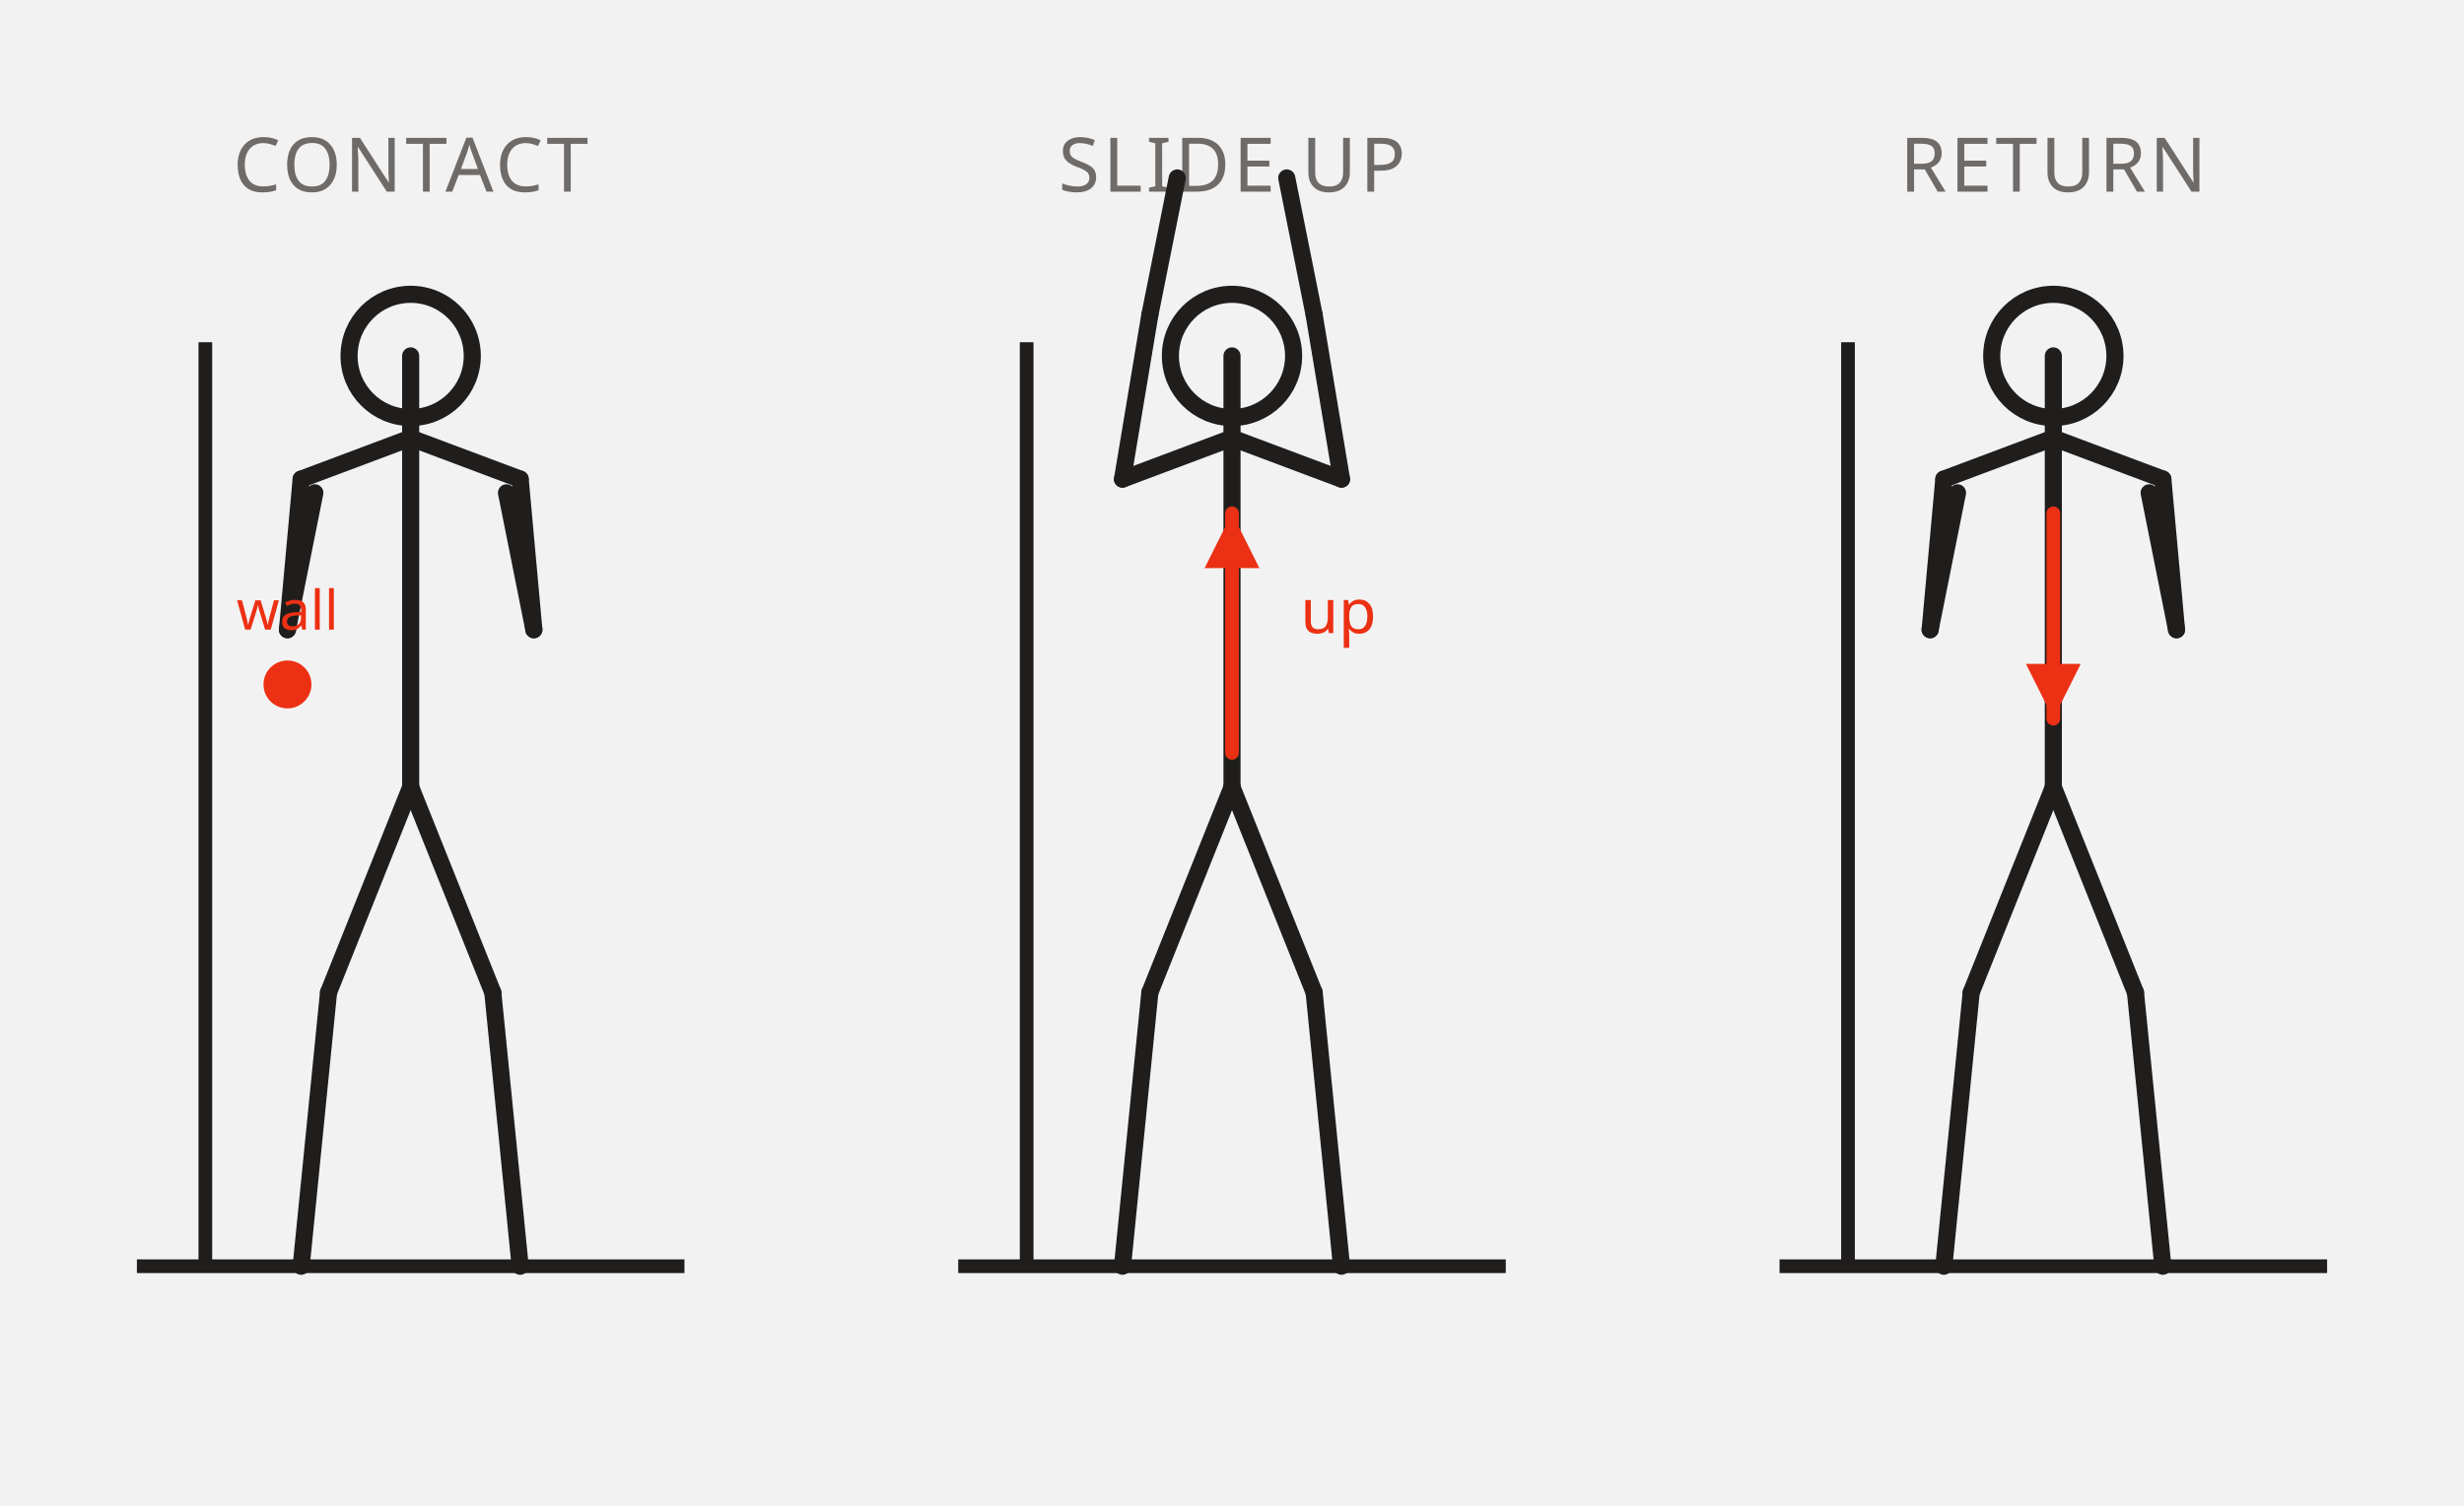
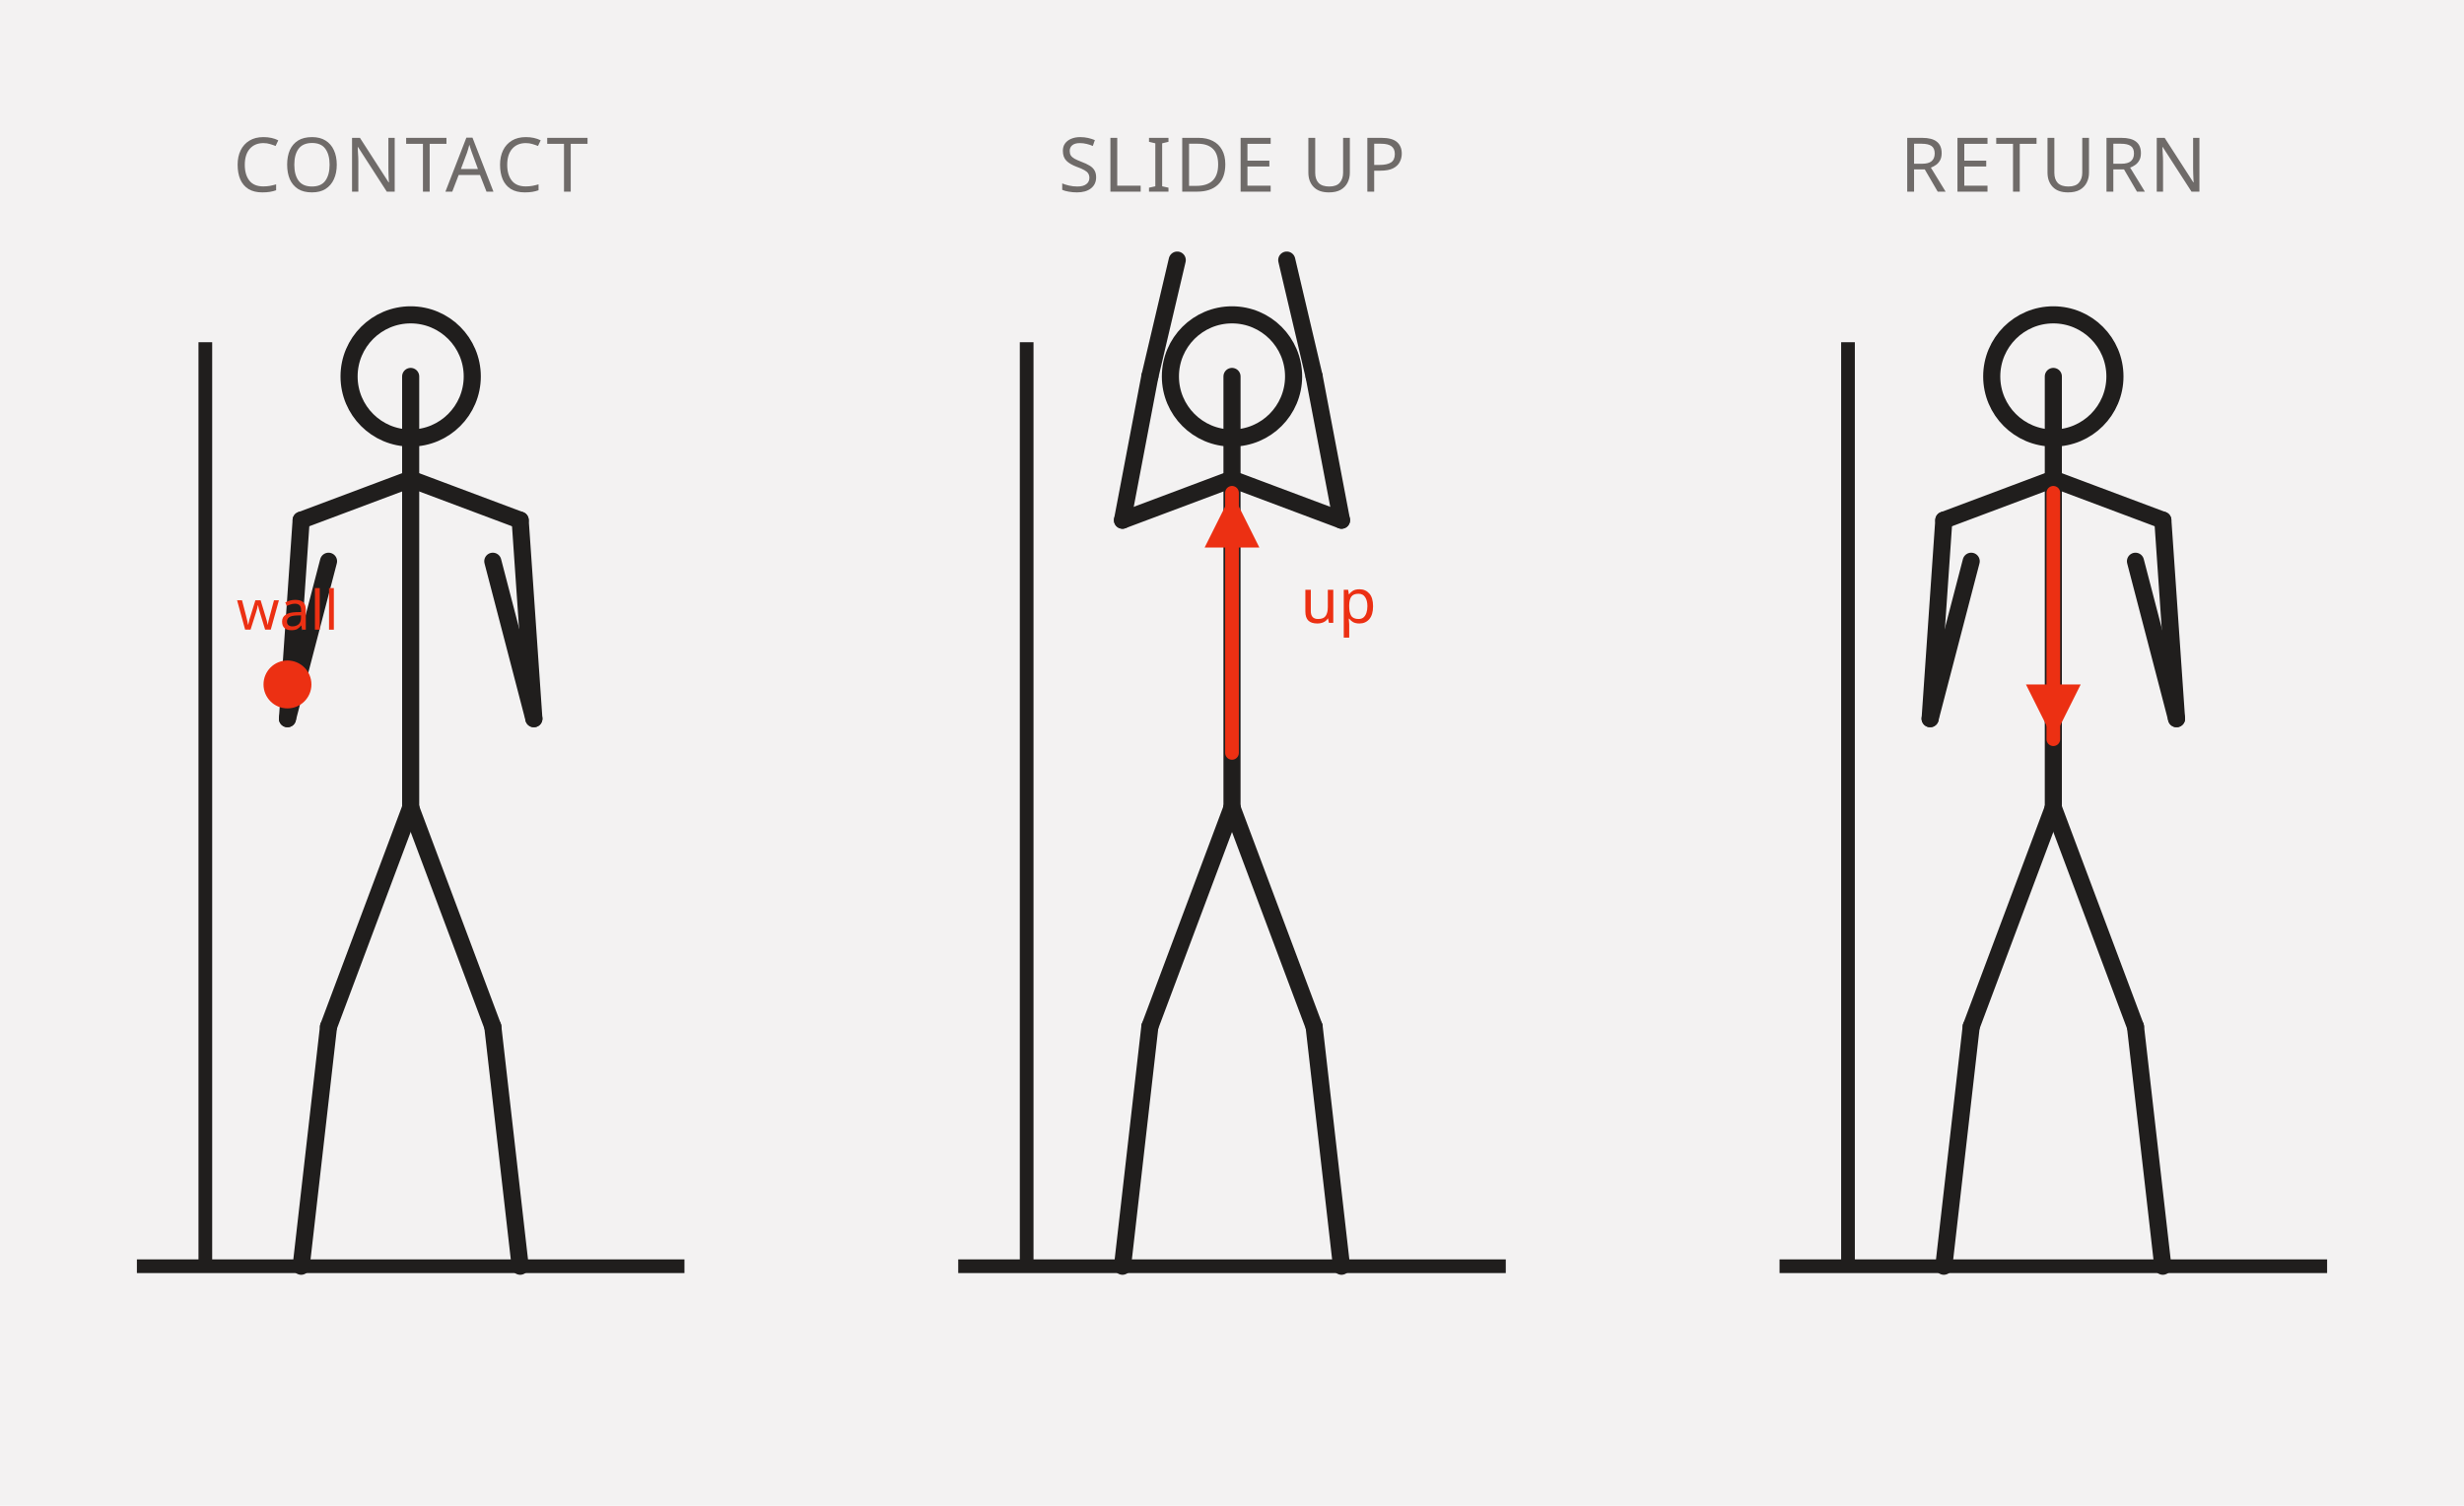
<svg xmlns="http://www.w3.org/2000/svg" viewBox="0 0 360 220" fill="none" role="img" aria-label="Wall angels: contact, slide up, return">
  <rect width="360" height="220" fill="#f3f2f2" />
  <text x="60" y="28" text-anchor="middle" fill="#6f6b69" font-family="Archivo, system-ui, sans-serif" font-size="11" letter-spacing="0.5">CONTACT</text>
  <text x="180" y="28" text-anchor="middle" fill="#6f6b69" font-family="Archivo, system-ui, sans-serif" font-size="11" letter-spacing="0.5">SLIDE UP</text>
  <text x="300" y="28" text-anchor="middle" fill="#6f6b69" font-family="Archivo, system-ui, sans-serif" font-size="11" letter-spacing="0.5">RETURN</text>
  <line x1="20" y1="185" x2="100" y2="185" stroke="#201e1d" stroke-width="2" />
  <line x1="140" y1="185" x2="220" y2="185" stroke="#201e1d" stroke-width="2" />
  <line x1="260" y1="185" x2="340" y2="185" stroke="#201e1d" stroke-width="2" />
  <line x1="30" y1="50" x2="30" y2="185" stroke="#201e1d" stroke-width="2" />
  <g stroke="#201e1d" stroke-width="2.5" stroke-linecap="round" stroke-linejoin="round" fill="none">
-     <circle cx="60" cy="52" r="9" />
-     <line x1="60" y1="52" x2="60" y2="64" />
-     <line x1="60" y1="64" x2="60" y2="115" />
-     <line x1="60" y1="64" x2="44" y2="70" />
-     <line x1="60" y1="64" x2="76" y2="70" />
-     <line x1="44" y1="70" x2="42" y2="92" />
-     <line x1="42" y1="92" x2="46" y2="72" />
-     <line x1="76" y1="70" x2="78" y2="92" />
-     <line x1="78" y1="92" x2="74" y2="72" />
-     <line x1="60" y1="115" x2="48" y2="145" />
-     <line x1="48" y1="145" x2="44" y2="185" />
-     <line x1="60" y1="115" x2="72" y2="145" />
-     <line x1="72" y1="145" x2="76" y2="185" />
+     <circle cx="60" cy="55" r="9" />
+     <line x1="60" y1="55" x2="60" y2="70" />
+     <line x1="60" y1="70" x2="60" y2="118" />
+     <line x1="60" y1="70" x2="44" y2="76" />
+     <line x1="60" y1="70" x2="76" y2="76" />
+     <line x1="44" y1="76" x2="42" y2="105" />
+     <line x1="42" y1="105" x2="48" y2="82" />
+     <line x1="76" y1="76" x2="78" y2="105" />
+     <line x1="78" y1="105" x2="72" y2="82" />
+     <line x1="60" y1="118" x2="48" y2="150" />
+     <line x1="48" y1="150" x2="44" y2="185" />
+     <line x1="60" y1="118" x2="72" y2="150" />
+     <line x1="72" y1="150" x2="76" y2="185" />
  </g>
  <circle cx="42" cy="100" r="3.5" fill="#ec3013" />
  <text x="42" y="92" text-anchor="middle" fill="#ec3013" font-family="Archivo, system-ui, sans-serif" font-size="8">wall</text>
  <line x1="150" y1="50" x2="150" y2="185" stroke="#201e1d" stroke-width="2" />
  <g stroke="#201e1d" stroke-width="2.5" stroke-linecap="round" stroke-linejoin="round" fill="none">
-     <circle cx="180" cy="52" r="9" />
-     <line x1="180" y1="52" x2="180" y2="64" />
-     <line x1="180" y1="64" x2="180" y2="115" />
-     <line x1="180" y1="64" x2="164" y2="70" />
-     <line x1="180" y1="64" x2="196" y2="70" />
-     <line x1="164" y1="70" x2="168" y2="46" />
-     <line x1="168" y1="46" x2="172" y2="26" />
-     <line x1="196" y1="70" x2="192" y2="46" />
-     <line x1="192" y1="46" x2="188" y2="26" />
-     <line x1="180" y1="115" x2="168" y2="145" />
-     <line x1="168" y1="145" x2="164" y2="185" />
-     <line x1="180" y1="115" x2="192" y2="145" />
-     <line x1="192" y1="145" x2="196" y2="185" />
+     <circle cx="180" cy="55" r="9" />
+     <line x1="180" y1="55" x2="180" y2="70" />
+     <line x1="180" y1="70" x2="180" y2="118" />
+     <line x1="180" y1="70" x2="164" y2="76" />
+     <line x1="180" y1="70" x2="196" y2="76" />
+     <line x1="164" y1="76" x2="168" y2="55" />
+     <line x1="168" y1="55" x2="172" y2="38" />
+     <line x1="196" y1="76" x2="192" y2="55" />
+     <line x1="192" y1="55" x2="188" y2="38" />
+     <line x1="180" y1="118" x2="168" y2="150" />
+     <line x1="168" y1="150" x2="164" y2="185" />
+     <line x1="180" y1="118" x2="192" y2="150" />
+     <line x1="192" y1="150" x2="196" y2="185" />
  </g>
-   <path d="M180 110 L180 75" stroke="#ec3013" stroke-width="2" stroke-linecap="round" />
-   <polygon points="180,75 184,83 176,83" fill="#ec3013" />
-   <text x="190" y="92.5" fill="#ec3013" font-family="Archivo, system-ui, sans-serif" font-size="9">up</text>
+   <path d="M180 110 L180 72" stroke="#ec3013" stroke-width="2" stroke-linecap="round" />
+   <polygon points="180,72 184,80 176,80" fill="#ec3013" />
+   <text x="190" y="91" fill="#ec3013" font-family="Archivo, system-ui, sans-serif" font-size="9">up</text>
  <line x1="270" y1="50" x2="270" y2="185" stroke="#201e1d" stroke-width="2" />
  <g stroke="#201e1d" stroke-width="2.5" stroke-linecap="round" stroke-linejoin="round" fill="none">
-     <circle cx="300" cy="52" r="9" />
-     <line x1="300" y1="52" x2="300" y2="64" />
-     <line x1="300" y1="64" x2="300" y2="115" />
-     <line x1="300" y1="64" x2="284" y2="70" />
-     <line x1="300" y1="64" x2="316" y2="70" />
-     <line x1="284" y1="70" x2="282" y2="92" />
-     <line x1="282" y1="92" x2="286" y2="72" />
-     <line x1="316" y1="70" x2="318" y2="92" />
-     <line x1="318" y1="92" x2="314" y2="72" />
-     <line x1="300" y1="115" x2="288" y2="145" />
-     <line x1="288" y1="145" x2="284" y2="185" />
-     <line x1="300" y1="115" x2="312" y2="145" />
-     <line x1="312" y1="145" x2="316" y2="185" />
+     <circle cx="300" cy="55" r="9" />
+     <line x1="300" y1="55" x2="300" y2="70" />
+     <line x1="300" y1="70" x2="300" y2="118" />
+     <line x1="300" y1="70" x2="284" y2="76" />
+     <line x1="300" y1="70" x2="316" y2="76" />
+     <line x1="284" y1="76" x2="282" y2="105" />
+     <line x1="282" y1="105" x2="288" y2="82" />
+     <line x1="316" y1="76" x2="318" y2="105" />
+     <line x1="318" y1="105" x2="312" y2="82" />
+     <line x1="300" y1="118" x2="288" y2="150" />
+     <line x1="288" y1="150" x2="284" y2="185" />
+     <line x1="300" y1="118" x2="312" y2="150" />
+     <line x1="312" y1="150" x2="316" y2="185" />
  </g>
-   <path d="M300 75 L300 105" stroke="#ec3013" stroke-width="2" stroke-linecap="round" />
-   <polygon points="300,105 296,97 304,97" fill="#ec3013" />
+   <path d="M300 72 L300 108" stroke="#ec3013" stroke-width="2" stroke-linecap="round" />
+   <polygon points="300,108 296,100 304,100" fill="#ec3013" />
</svg>
